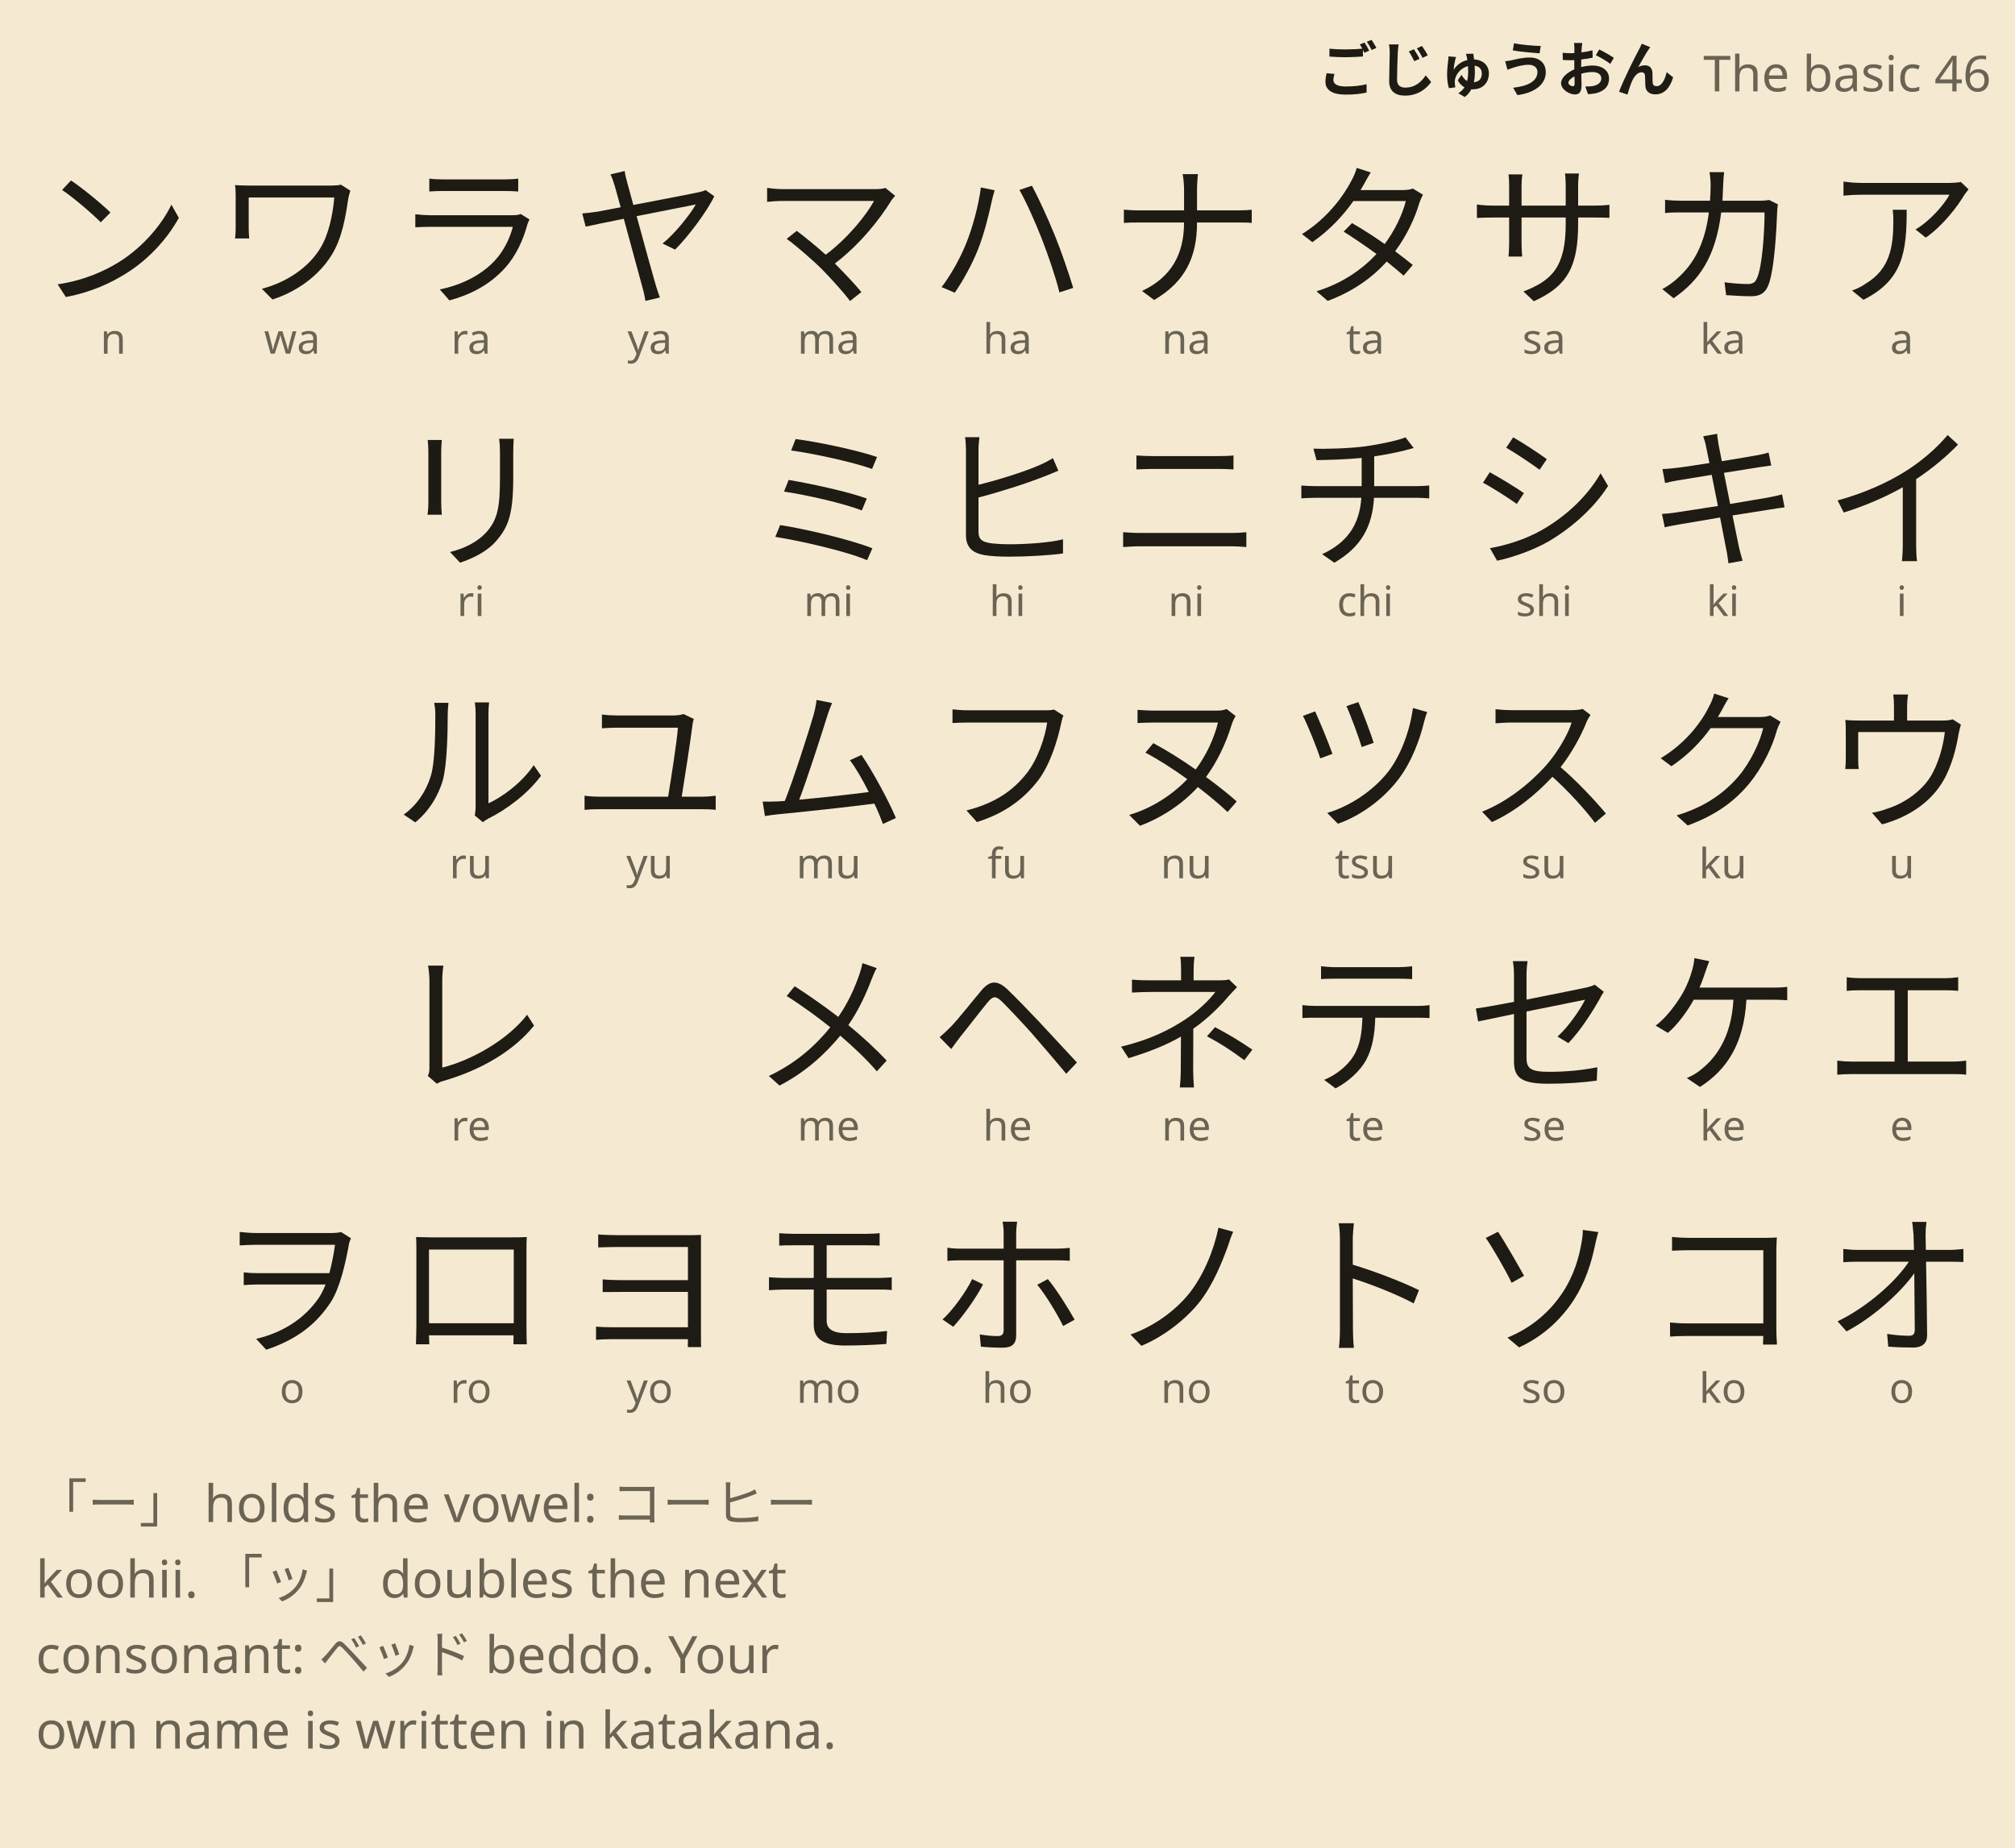
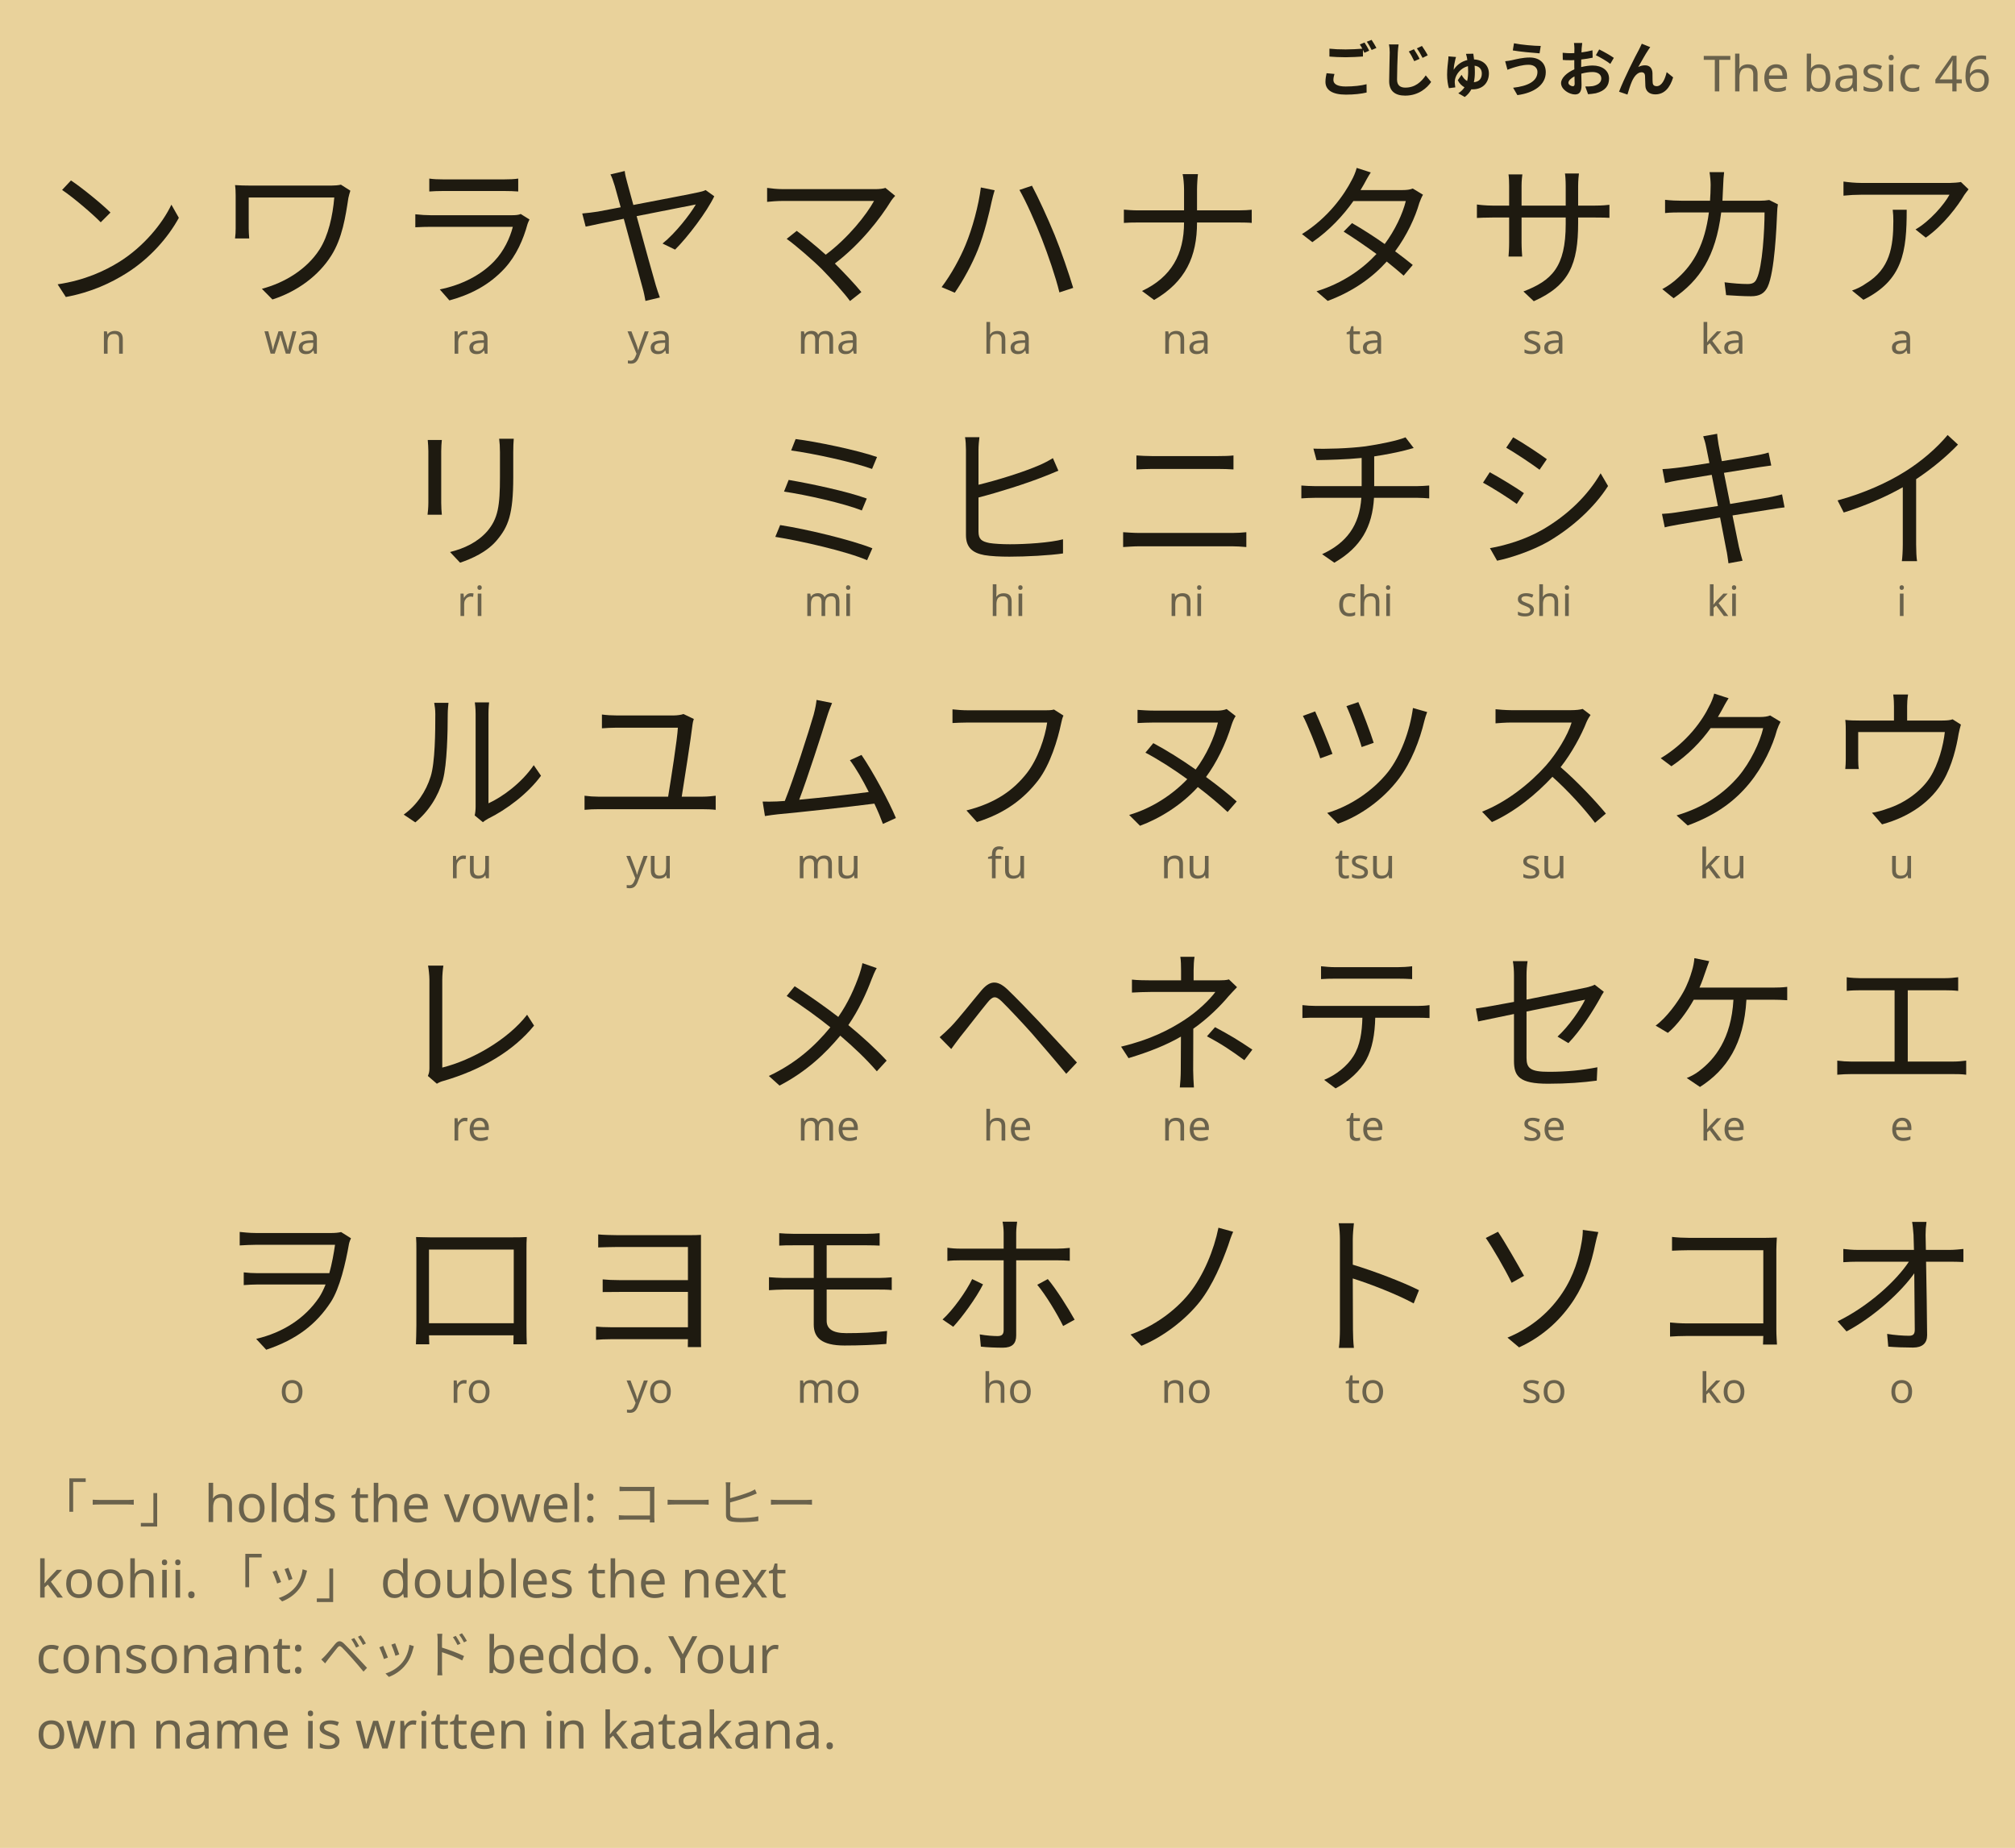
<svg xmlns="http://www.w3.org/2000/svg" viewBox="0 0 507 465" width="507" height="465" role="img" aria-label="Katakana chart">
-   <rect width="100%" height="100%" fill="#f5ead1" />
+   <rect width="100%" height="100%" fill="#e9d29b" />
  <g font-family="'UD Digi Kyokasho N-R','UD Digi Kyokasho NP-R','UD Digi Kyokasho NK-R','HGP教科書体','YuKyokasho Yoko',YuKyokasho,'Hiragino Sans','Hiragino Kaku Gothic ProN','Yu Gothic',YuGothic,Meiryo,sans-serif">
-     <text x="501.0" y="23.0" text-anchor="end" font-size="15" font-weight="700" fill="#1e1b14">ごじゅうおん<tspan font-family="Calibri,Carlito,'Segoe UI',Tahoma,Verdana,sans-serif" font-size="12.5" font-weight="400" fill="#6b6455" dx="7">The basic 46</tspan>
+     <text x="501.0" y="23.0" text-anchor="end" font-size="15" font-weight="700" fill="#1e1a10">ごじゅうおん<tspan font-family="Calibri,Carlito,'Segoe UI',Tahoma,Verdana,sans-serif" font-size="12.5" font-weight="400" fill="#6a624c" dx="7">The basic 46</tspan>
    </text>
-     <text x="478.5" y="74.0" text-anchor="middle" font-size="39" fill="#1e1b14">ア</text>
-     <text x="478.5" y="89.0" text-anchor="middle" font-family="Calibri,Carlito,'Segoe UI',Tahoma,Verdana,sans-serif" font-size="10.5" fill="#6b6455">a</text>
-     <text x="478.5" y="140.0" text-anchor="middle" font-size="39" fill="#1e1b14">イ</text>
-     <text x="478.5" y="155.0" text-anchor="middle" font-family="Calibri,Carlito,'Segoe UI',Tahoma,Verdana,sans-serif" font-size="10.5" fill="#6b6455">i</text>
-     <text x="478.5" y="206.0" text-anchor="middle" font-size="39" fill="#1e1b14">ウ</text>
-     <text x="478.5" y="221.0" text-anchor="middle" font-family="Calibri,Carlito,'Segoe UI',Tahoma,Verdana,sans-serif" font-size="10.5" fill="#6b6455">u</text>
-     <text x="478.5" y="272.0" text-anchor="middle" font-size="39" fill="#1e1b14">エ</text>
-     <text x="478.5" y="287.0" text-anchor="middle" font-family="Calibri,Carlito,'Segoe UI',Tahoma,Verdana,sans-serif" font-size="10.5" fill="#6b6455">e</text>
-     <text x="478.5" y="338.0" text-anchor="middle" font-size="39" fill="#1e1b14">オ</text>
-     <text x="478.5" y="353.0" text-anchor="middle" font-family="Calibri,Carlito,'Segoe UI',Tahoma,Verdana,sans-serif" font-size="10.5" fill="#6b6455">o</text>
-     <text x="433.5" y="74.0" text-anchor="middle" font-size="39" fill="#1e1b14">カ</text>
-     <text x="433.5" y="89.0" text-anchor="middle" font-family="Calibri,Carlito,'Segoe UI',Tahoma,Verdana,sans-serif" font-size="10.5" fill="#6b6455">ka</text>
-     <text x="433.5" y="140.0" text-anchor="middle" font-size="39" fill="#1e1b14">キ</text>
-     <text x="433.5" y="155.0" text-anchor="middle" font-family="Calibri,Carlito,'Segoe UI',Tahoma,Verdana,sans-serif" font-size="10.5" fill="#6b6455">ki</text>
-     <text x="433.5" y="206.0" text-anchor="middle" font-size="39" fill="#1e1b14">ク</text>
-     <text x="433.5" y="221.0" text-anchor="middle" font-family="Calibri,Carlito,'Segoe UI',Tahoma,Verdana,sans-serif" font-size="10.5" fill="#6b6455">ku</text>
-     <text x="433.5" y="272.0" text-anchor="middle" font-size="39" fill="#1e1b14">ケ</text>
-     <text x="433.5" y="287.0" text-anchor="middle" font-family="Calibri,Carlito,'Segoe UI',Tahoma,Verdana,sans-serif" font-size="10.5" fill="#6b6455">ke</text>
-     <text x="433.5" y="338.0" text-anchor="middle" font-size="39" fill="#1e1b14">コ</text>
-     <text x="433.5" y="353.0" text-anchor="middle" font-family="Calibri,Carlito,'Segoe UI',Tahoma,Verdana,sans-serif" font-size="10.5" fill="#6b6455">ko</text>
-     <text x="388.5" y="74.0" text-anchor="middle" font-size="39" fill="#1e1b14">サ</text>
-     <text x="388.5" y="89.0" text-anchor="middle" font-family="Calibri,Carlito,'Segoe UI',Tahoma,Verdana,sans-serif" font-size="10.5" fill="#6b6455">sa</text>
-     <text x="388.5" y="140.0" text-anchor="middle" font-size="39" fill="#1e1b14">シ</text>
-     <text x="388.5" y="155.0" text-anchor="middle" font-family="Calibri,Carlito,'Segoe UI',Tahoma,Verdana,sans-serif" font-size="10.5" fill="#6b6455">shi</text>
-     <text x="388.5" y="206.0" text-anchor="middle" font-size="39" fill="#1e1b14">ス</text>
-     <text x="388.5" y="221.0" text-anchor="middle" font-family="Calibri,Carlito,'Segoe UI',Tahoma,Verdana,sans-serif" font-size="10.5" fill="#6b6455">su</text>
-     <text x="388.5" y="272.0" text-anchor="middle" font-size="39" fill="#1e1b14">セ</text>
-     <text x="388.5" y="287.0" text-anchor="middle" font-family="Calibri,Carlito,'Segoe UI',Tahoma,Verdana,sans-serif" font-size="10.5" fill="#6b6455">se</text>
-     <text x="388.5" y="338.0" text-anchor="middle" font-size="39" fill="#1e1b14">ソ</text>
-     <text x="388.5" y="353.0" text-anchor="middle" font-family="Calibri,Carlito,'Segoe UI',Tahoma,Verdana,sans-serif" font-size="10.5" fill="#6b6455">so</text>
-     <text x="343.5" y="74.0" text-anchor="middle" font-size="39" fill="#1e1b14">タ</text>
-     <text x="343.5" y="89.0" text-anchor="middle" font-family="Calibri,Carlito,'Segoe UI',Tahoma,Verdana,sans-serif" font-size="10.5" fill="#6b6455">ta</text>
-     <text x="343.5" y="140.0" text-anchor="middle" font-size="39" fill="#1e1b14">チ</text>
-     <text x="343.5" y="155.0" text-anchor="middle" font-family="Calibri,Carlito,'Segoe UI',Tahoma,Verdana,sans-serif" font-size="10.5" fill="#6b6455">chi</text>
-     <text x="343.5" y="206.0" text-anchor="middle" font-size="39" fill="#1e1b14">ツ</text>
-     <text x="343.5" y="221.0" text-anchor="middle" font-family="Calibri,Carlito,'Segoe UI',Tahoma,Verdana,sans-serif" font-size="10.5" fill="#6b6455">tsu</text>
-     <text x="343.5" y="272.0" text-anchor="middle" font-size="39" fill="#1e1b14">テ</text>
-     <text x="343.5" y="287.0" text-anchor="middle" font-family="Calibri,Carlito,'Segoe UI',Tahoma,Verdana,sans-serif" font-size="10.5" fill="#6b6455">te</text>
-     <text x="343.5" y="338.0" text-anchor="middle" font-size="39" fill="#1e1b14">ト</text>
-     <text x="343.5" y="353.0" text-anchor="middle" font-family="Calibri,Carlito,'Segoe UI',Tahoma,Verdana,sans-serif" font-size="10.5" fill="#6b6455">to</text>
-     <text x="298.5" y="74.0" text-anchor="middle" font-size="39" fill="#1e1b14">ナ</text>
-     <text x="298.5" y="89.0" text-anchor="middle" font-family="Calibri,Carlito,'Segoe UI',Tahoma,Verdana,sans-serif" font-size="10.5" fill="#6b6455">na</text>
-     <text x="298.5" y="140.0" text-anchor="middle" font-size="39" fill="#1e1b14">ニ</text>
-     <text x="298.5" y="155.0" text-anchor="middle" font-family="Calibri,Carlito,'Segoe UI',Tahoma,Verdana,sans-serif" font-size="10.5" fill="#6b6455">ni</text>
-     <text x="298.5" y="206.0" text-anchor="middle" font-size="39" fill="#1e1b14">ヌ</text>
-     <text x="298.5" y="221.0" text-anchor="middle" font-family="Calibri,Carlito,'Segoe UI',Tahoma,Verdana,sans-serif" font-size="10.5" fill="#6b6455">nu</text>
-     <text x="298.5" y="272.0" text-anchor="middle" font-size="39" fill="#1e1b14">ネ</text>
-     <text x="298.5" y="287.0" text-anchor="middle" font-family="Calibri,Carlito,'Segoe UI',Tahoma,Verdana,sans-serif" font-size="10.5" fill="#6b6455">ne</text>
-     <text x="298.5" y="338.0" text-anchor="middle" font-size="39" fill="#1e1b14">ノ</text>
-     <text x="298.5" y="353.0" text-anchor="middle" font-family="Calibri,Carlito,'Segoe UI',Tahoma,Verdana,sans-serif" font-size="10.5" fill="#6b6455">no</text>
-     <text x="253.5" y="74.0" text-anchor="middle" font-size="39" fill="#1e1b14">ハ</text>
-     <text x="253.5" y="89.0" text-anchor="middle" font-family="Calibri,Carlito,'Segoe UI',Tahoma,Verdana,sans-serif" font-size="10.5" fill="#6b6455">ha</text>
-     <text x="253.5" y="140.0" text-anchor="middle" font-size="39" fill="#1e1b14">ヒ</text>
-     <text x="253.5" y="155.0" text-anchor="middle" font-family="Calibri,Carlito,'Segoe UI',Tahoma,Verdana,sans-serif" font-size="10.5" fill="#6b6455">hi</text>
-     <text x="253.5" y="206.0" text-anchor="middle" font-size="39" fill="#1e1b14">フ</text>
-     <text x="253.5" y="221.0" text-anchor="middle" font-family="Calibri,Carlito,'Segoe UI',Tahoma,Verdana,sans-serif" font-size="10.5" fill="#6b6455">fu</text>
-     <text x="253.5" y="272.0" text-anchor="middle" font-size="39" fill="#1e1b14">ヘ</text>
-     <text x="253.5" y="287.0" text-anchor="middle" font-family="Calibri,Carlito,'Segoe UI',Tahoma,Verdana,sans-serif" font-size="10.5" fill="#6b6455">he</text>
-     <text x="253.5" y="338.0" text-anchor="middle" font-size="39" fill="#1e1b14">ホ</text>
-     <text x="253.5" y="353.0" text-anchor="middle" font-family="Calibri,Carlito,'Segoe UI',Tahoma,Verdana,sans-serif" font-size="10.5" fill="#6b6455">ho</text>
-     <text x="208.5" y="74.0" text-anchor="middle" font-size="39" fill="#1e1b14">マ</text>
-     <text x="208.5" y="89.0" text-anchor="middle" font-family="Calibri,Carlito,'Segoe UI',Tahoma,Verdana,sans-serif" font-size="10.5" fill="#6b6455">ma</text>
-     <text x="208.5" y="140.0" text-anchor="middle" font-size="39" fill="#1e1b14">ミ</text>
-     <text x="208.5" y="155.0" text-anchor="middle" font-family="Calibri,Carlito,'Segoe UI',Tahoma,Verdana,sans-serif" font-size="10.5" fill="#6b6455">mi</text>
-     <text x="208.5" y="206.0" text-anchor="middle" font-size="39" fill="#1e1b14">ム</text>
-     <text x="208.5" y="221.0" text-anchor="middle" font-family="Calibri,Carlito,'Segoe UI',Tahoma,Verdana,sans-serif" font-size="10.5" fill="#6b6455">mu</text>
-     <text x="208.5" y="272.0" text-anchor="middle" font-size="39" fill="#1e1b14">メ</text>
-     <text x="208.5" y="287.0" text-anchor="middle" font-family="Calibri,Carlito,'Segoe UI',Tahoma,Verdana,sans-serif" font-size="10.5" fill="#6b6455">me</text>
-     <text x="208.5" y="338.0" text-anchor="middle" font-size="39" fill="#1e1b14">モ</text>
-     <text x="208.5" y="353.0" text-anchor="middle" font-family="Calibri,Carlito,'Segoe UI',Tahoma,Verdana,sans-serif" font-size="10.5" fill="#6b6455">mo</text>
-     <text x="163.5" y="74.0" text-anchor="middle" font-size="39" fill="#1e1b14">ヤ</text>
-     <text x="163.5" y="89.0" text-anchor="middle" font-family="Calibri,Carlito,'Segoe UI',Tahoma,Verdana,sans-serif" font-size="10.5" fill="#6b6455">ya</text>
-     <text x="163.5" y="206.0" text-anchor="middle" font-size="39" fill="#1e1b14">ユ</text>
-     <text x="163.5" y="221.0" text-anchor="middle" font-family="Calibri,Carlito,'Segoe UI',Tahoma,Verdana,sans-serif" font-size="10.5" fill="#6b6455">yu</text>
-     <text x="163.5" y="338.0" text-anchor="middle" font-size="39" fill="#1e1b14">ヨ</text>
-     <text x="163.5" y="353.0" text-anchor="middle" font-family="Calibri,Carlito,'Segoe UI',Tahoma,Verdana,sans-serif" font-size="10.5" fill="#6b6455">yo</text>
-     <text x="118.5" y="74.0" text-anchor="middle" font-size="39" fill="#1e1b14">ラ</text>
-     <text x="118.5" y="89.0" text-anchor="middle" font-family="Calibri,Carlito,'Segoe UI',Tahoma,Verdana,sans-serif" font-size="10.5" fill="#6b6455">ra</text>
-     <text x="118.5" y="140.0" text-anchor="middle" font-size="39" fill="#1e1b14">リ</text>
-     <text x="118.5" y="155.0" text-anchor="middle" font-family="Calibri,Carlito,'Segoe UI',Tahoma,Verdana,sans-serif" font-size="10.5" fill="#6b6455">ri</text>
-     <text x="118.5" y="206.0" text-anchor="middle" font-size="39" fill="#1e1b14">ル</text>
-     <text x="118.5" y="221.0" text-anchor="middle" font-family="Calibri,Carlito,'Segoe UI',Tahoma,Verdana,sans-serif" font-size="10.5" fill="#6b6455">ru</text>
-     <text x="118.5" y="272.0" text-anchor="middle" font-size="39" fill="#1e1b14">レ</text>
-     <text x="118.5" y="287.0" text-anchor="middle" font-family="Calibri,Carlito,'Segoe UI',Tahoma,Verdana,sans-serif" font-size="10.5" fill="#6b6455">re</text>
-     <text x="118.5" y="338.0" text-anchor="middle" font-size="39" fill="#1e1b14">ロ</text>
-     <text x="118.5" y="353.0" text-anchor="middle" font-family="Calibri,Carlito,'Segoe UI',Tahoma,Verdana,sans-serif" font-size="10.5" fill="#6b6455">ro</text>
-     <text x="73.5" y="74.0" text-anchor="middle" font-size="39" fill="#1e1b14">ワ</text>
-     <text x="73.5" y="89.0" text-anchor="middle" font-family="Calibri,Carlito,'Segoe UI',Tahoma,Verdana,sans-serif" font-size="10.5" fill="#6b6455">wa</text>
-     <text x="73.5" y="338.0" text-anchor="middle" font-size="39" fill="#1e1b14">ヲ</text>
-     <text x="73.5" y="353.0" text-anchor="middle" font-family="Calibri,Carlito,'Segoe UI',Tahoma,Verdana,sans-serif" font-size="10.5" fill="#6b6455">o</text>
-     <text x="28.5" y="74.0" text-anchor="middle" font-size="39" fill="#1e1b14">ン</text>
-     <text x="28.5" y="89.0" text-anchor="middle" font-family="Calibri,Carlito,'Segoe UI',Tahoma,Verdana,sans-serif" font-size="10.5" fill="#6b6455">n</text>
-     <text x="9.0" y="383.0" font-family="Calibri,Carlito,'Segoe UI',Tahoma,Verdana,sans-serif" font-size="13" fill="#6b6455">「ー」 holds the vowel: コーヒー</text>
-     <text x="9.0" y="402.0" font-family="Calibri,Carlito,'Segoe UI',Tahoma,Verdana,sans-serif" font-size="13" fill="#6b6455">koohii. 「ッ」 doubles the next</text>
-     <text x="9.0" y="421.0" font-family="Calibri,Carlito,'Segoe UI',Tahoma,Verdana,sans-serif" font-size="13" fill="#6b6455">consonant: ベッド beddo. Your</text>
-     <text x="9.0" y="440.0" font-family="Calibri,Carlito,'Segoe UI',Tahoma,Verdana,sans-serif" font-size="13" fill="#6b6455">own name is written in katakana.</text>
+     <text x="478.5" y="74.0" text-anchor="middle" font-size="39" fill="#1e1a10">ア</text>
+     <text x="478.5" y="89.0" text-anchor="middle" font-family="Calibri,Carlito,'Segoe UI',Tahoma,Verdana,sans-serif" font-size="10.5" fill="#6a624c">a</text>
+     <text x="478.5" y="140.0" text-anchor="middle" font-size="39" fill="#1e1a10">イ</text>
+     <text x="478.5" y="155.0" text-anchor="middle" font-family="Calibri,Carlito,'Segoe UI',Tahoma,Verdana,sans-serif" font-size="10.5" fill="#6a624c">i</text>
+     <text x="478.5" y="206.0" text-anchor="middle" font-size="39" fill="#1e1a10">ウ</text>
+     <text x="478.5" y="221.0" text-anchor="middle" font-family="Calibri,Carlito,'Segoe UI',Tahoma,Verdana,sans-serif" font-size="10.5" fill="#6a624c">u</text>
+     <text x="478.5" y="272.0" text-anchor="middle" font-size="39" fill="#1e1a10">エ</text>
+     <text x="478.5" y="287.0" text-anchor="middle" font-family="Calibri,Carlito,'Segoe UI',Tahoma,Verdana,sans-serif" font-size="10.5" fill="#6a624c">e</text>
+     <text x="478.5" y="338.0" text-anchor="middle" font-size="39" fill="#1e1a10">オ</text>
+     <text x="478.5" y="353.0" text-anchor="middle" font-family="Calibri,Carlito,'Segoe UI',Tahoma,Verdana,sans-serif" font-size="10.5" fill="#6a624c">o</text>
+     <text x="433.5" y="74.0" text-anchor="middle" font-size="39" fill="#1e1a10">カ</text>
+     <text x="433.5" y="89.0" text-anchor="middle" font-family="Calibri,Carlito,'Segoe UI',Tahoma,Verdana,sans-serif" font-size="10.5" fill="#6a624c">ka</text>
+     <text x="433.5" y="140.0" text-anchor="middle" font-size="39" fill="#1e1a10">キ</text>
+     <text x="433.5" y="155.0" text-anchor="middle" font-family="Calibri,Carlito,'Segoe UI',Tahoma,Verdana,sans-serif" font-size="10.5" fill="#6a624c">ki</text>
+     <text x="433.5" y="206.0" text-anchor="middle" font-size="39" fill="#1e1a10">ク</text>
+     <text x="433.5" y="221.0" text-anchor="middle" font-family="Calibri,Carlito,'Segoe UI',Tahoma,Verdana,sans-serif" font-size="10.5" fill="#6a624c">ku</text>
+     <text x="433.5" y="272.0" text-anchor="middle" font-size="39" fill="#1e1a10">ケ</text>
+     <text x="433.5" y="287.0" text-anchor="middle" font-family="Calibri,Carlito,'Segoe UI',Tahoma,Verdana,sans-serif" font-size="10.5" fill="#6a624c">ke</text>
+     <text x="433.5" y="338.0" text-anchor="middle" font-size="39" fill="#1e1a10">コ</text>
+     <text x="433.5" y="353.0" text-anchor="middle" font-family="Calibri,Carlito,'Segoe UI',Tahoma,Verdana,sans-serif" font-size="10.5" fill="#6a624c">ko</text>
+     <text x="388.5" y="74.0" text-anchor="middle" font-size="39" fill="#1e1a10">サ</text>
+     <text x="388.5" y="89.0" text-anchor="middle" font-family="Calibri,Carlito,'Segoe UI',Tahoma,Verdana,sans-serif" font-size="10.5" fill="#6a624c">sa</text>
+     <text x="388.5" y="140.0" text-anchor="middle" font-size="39" fill="#1e1a10">シ</text>
+     <text x="388.5" y="155.0" text-anchor="middle" font-family="Calibri,Carlito,'Segoe UI',Tahoma,Verdana,sans-serif" font-size="10.5" fill="#6a624c">shi</text>
+     <text x="388.5" y="206.0" text-anchor="middle" font-size="39" fill="#1e1a10">ス</text>
+     <text x="388.5" y="221.0" text-anchor="middle" font-family="Calibri,Carlito,'Segoe UI',Tahoma,Verdana,sans-serif" font-size="10.5" fill="#6a624c">su</text>
+     <text x="388.5" y="272.0" text-anchor="middle" font-size="39" fill="#1e1a10">セ</text>
+     <text x="388.5" y="287.0" text-anchor="middle" font-family="Calibri,Carlito,'Segoe UI',Tahoma,Verdana,sans-serif" font-size="10.5" fill="#6a624c">se</text>
+     <text x="388.5" y="338.0" text-anchor="middle" font-size="39" fill="#1e1a10">ソ</text>
+     <text x="388.5" y="353.0" text-anchor="middle" font-family="Calibri,Carlito,'Segoe UI',Tahoma,Verdana,sans-serif" font-size="10.5" fill="#6a624c">so</text>
+     <text x="343.5" y="74.0" text-anchor="middle" font-size="39" fill="#1e1a10">タ</text>
+     <text x="343.5" y="89.0" text-anchor="middle" font-family="Calibri,Carlito,'Segoe UI',Tahoma,Verdana,sans-serif" font-size="10.5" fill="#6a624c">ta</text>
+     <text x="343.5" y="140.0" text-anchor="middle" font-size="39" fill="#1e1a10">チ</text>
+     <text x="343.5" y="155.0" text-anchor="middle" font-family="Calibri,Carlito,'Segoe UI',Tahoma,Verdana,sans-serif" font-size="10.5" fill="#6a624c">chi</text>
+     <text x="343.5" y="206.0" text-anchor="middle" font-size="39" fill="#1e1a10">ツ</text>
+     <text x="343.5" y="221.0" text-anchor="middle" font-family="Calibri,Carlito,'Segoe UI',Tahoma,Verdana,sans-serif" font-size="10.5" fill="#6a624c">tsu</text>
+     <text x="343.5" y="272.0" text-anchor="middle" font-size="39" fill="#1e1a10">テ</text>
+     <text x="343.5" y="287.0" text-anchor="middle" font-family="Calibri,Carlito,'Segoe UI',Tahoma,Verdana,sans-serif" font-size="10.5" fill="#6a624c">te</text>
+     <text x="343.5" y="338.0" text-anchor="middle" font-size="39" fill="#1e1a10">ト</text>
+     <text x="343.5" y="353.0" text-anchor="middle" font-family="Calibri,Carlito,'Segoe UI',Tahoma,Verdana,sans-serif" font-size="10.5" fill="#6a624c">to</text>
+     <text x="298.5" y="74.0" text-anchor="middle" font-size="39" fill="#1e1a10">ナ</text>
+     <text x="298.5" y="89.0" text-anchor="middle" font-family="Calibri,Carlito,'Segoe UI',Tahoma,Verdana,sans-serif" font-size="10.5" fill="#6a624c">na</text>
+     <text x="298.5" y="140.0" text-anchor="middle" font-size="39" fill="#1e1a10">ニ</text>
+     <text x="298.5" y="155.0" text-anchor="middle" font-family="Calibri,Carlito,'Segoe UI',Tahoma,Verdana,sans-serif" font-size="10.5" fill="#6a624c">ni</text>
+     <text x="298.5" y="206.0" text-anchor="middle" font-size="39" fill="#1e1a10">ヌ</text>
+     <text x="298.5" y="221.0" text-anchor="middle" font-family="Calibri,Carlito,'Segoe UI',Tahoma,Verdana,sans-serif" font-size="10.5" fill="#6a624c">nu</text>
+     <text x="298.5" y="272.0" text-anchor="middle" font-size="39" fill="#1e1a10">ネ</text>
+     <text x="298.5" y="287.0" text-anchor="middle" font-family="Calibri,Carlito,'Segoe UI',Tahoma,Verdana,sans-serif" font-size="10.5" fill="#6a624c">ne</text>
+     <text x="298.5" y="338.0" text-anchor="middle" font-size="39" fill="#1e1a10">ノ</text>
+     <text x="298.5" y="353.0" text-anchor="middle" font-family="Calibri,Carlito,'Segoe UI',Tahoma,Verdana,sans-serif" font-size="10.5" fill="#6a624c">no</text>
+     <text x="253.5" y="74.0" text-anchor="middle" font-size="39" fill="#1e1a10">ハ</text>
+     <text x="253.5" y="89.0" text-anchor="middle" font-family="Calibri,Carlito,'Segoe UI',Tahoma,Verdana,sans-serif" font-size="10.5" fill="#6a624c">ha</text>
+     <text x="253.5" y="140.0" text-anchor="middle" font-size="39" fill="#1e1a10">ヒ</text>
+     <text x="253.5" y="155.0" text-anchor="middle" font-family="Calibri,Carlito,'Segoe UI',Tahoma,Verdana,sans-serif" font-size="10.5" fill="#6a624c">hi</text>
+     <text x="253.5" y="206.0" text-anchor="middle" font-size="39" fill="#1e1a10">フ</text>
+     <text x="253.5" y="221.0" text-anchor="middle" font-family="Calibri,Carlito,'Segoe UI',Tahoma,Verdana,sans-serif" font-size="10.5" fill="#6a624c">fu</text>
+     <text x="253.5" y="272.0" text-anchor="middle" font-size="39" fill="#1e1a10">ヘ</text>
+     <text x="253.5" y="287.0" text-anchor="middle" font-family="Calibri,Carlito,'Segoe UI',Tahoma,Verdana,sans-serif" font-size="10.5" fill="#6a624c">he</text>
+     <text x="253.5" y="338.0" text-anchor="middle" font-size="39" fill="#1e1a10">ホ</text>
+     <text x="253.5" y="353.0" text-anchor="middle" font-family="Calibri,Carlito,'Segoe UI',Tahoma,Verdana,sans-serif" font-size="10.5" fill="#6a624c">ho</text>
+     <text x="208.5" y="74.0" text-anchor="middle" font-size="39" fill="#1e1a10">マ</text>
+     <text x="208.5" y="89.0" text-anchor="middle" font-family="Calibri,Carlito,'Segoe UI',Tahoma,Verdana,sans-serif" font-size="10.5" fill="#6a624c">ma</text>
+     <text x="208.5" y="140.0" text-anchor="middle" font-size="39" fill="#1e1a10">ミ</text>
+     <text x="208.5" y="155.0" text-anchor="middle" font-family="Calibri,Carlito,'Segoe UI',Tahoma,Verdana,sans-serif" font-size="10.5" fill="#6a624c">mi</text>
+     <text x="208.5" y="206.0" text-anchor="middle" font-size="39" fill="#1e1a10">ム</text>
+     <text x="208.5" y="221.0" text-anchor="middle" font-family="Calibri,Carlito,'Segoe UI',Tahoma,Verdana,sans-serif" font-size="10.5" fill="#6a624c">mu</text>
+     <text x="208.5" y="272.0" text-anchor="middle" font-size="39" fill="#1e1a10">メ</text>
+     <text x="208.5" y="287.0" text-anchor="middle" font-family="Calibri,Carlito,'Segoe UI',Tahoma,Verdana,sans-serif" font-size="10.5" fill="#6a624c">me</text>
+     <text x="208.5" y="338.0" text-anchor="middle" font-size="39" fill="#1e1a10">モ</text>
+     <text x="208.5" y="353.0" text-anchor="middle" font-family="Calibri,Carlito,'Segoe UI',Tahoma,Verdana,sans-serif" font-size="10.5" fill="#6a624c">mo</text>
+     <text x="163.5" y="74.0" text-anchor="middle" font-size="39" fill="#1e1a10">ヤ</text>
+     <text x="163.5" y="89.0" text-anchor="middle" font-family="Calibri,Carlito,'Segoe UI',Tahoma,Verdana,sans-serif" font-size="10.5" fill="#6a624c">ya</text>
+     <text x="163.5" y="206.0" text-anchor="middle" font-size="39" fill="#1e1a10">ユ</text>
+     <text x="163.5" y="221.0" text-anchor="middle" font-family="Calibri,Carlito,'Segoe UI',Tahoma,Verdana,sans-serif" font-size="10.5" fill="#6a624c">yu</text>
+     <text x="163.5" y="338.0" text-anchor="middle" font-size="39" fill="#1e1a10">ヨ</text>
+     <text x="163.5" y="353.0" text-anchor="middle" font-family="Calibri,Carlito,'Segoe UI',Tahoma,Verdana,sans-serif" font-size="10.5" fill="#6a624c">yo</text>
+     <text x="118.5" y="74.0" text-anchor="middle" font-size="39" fill="#1e1a10">ラ</text>
+     <text x="118.5" y="89.0" text-anchor="middle" font-family="Calibri,Carlito,'Segoe UI',Tahoma,Verdana,sans-serif" font-size="10.5" fill="#6a624c">ra</text>
+     <text x="118.5" y="140.0" text-anchor="middle" font-size="39" fill="#1e1a10">リ</text>
+     <text x="118.5" y="155.0" text-anchor="middle" font-family="Calibri,Carlito,'Segoe UI',Tahoma,Verdana,sans-serif" font-size="10.5" fill="#6a624c">ri</text>
+     <text x="118.5" y="206.0" text-anchor="middle" font-size="39" fill="#1e1a10">ル</text>
+     <text x="118.5" y="221.0" text-anchor="middle" font-family="Calibri,Carlito,'Segoe UI',Tahoma,Verdana,sans-serif" font-size="10.5" fill="#6a624c">ru</text>
+     <text x="118.5" y="272.0" text-anchor="middle" font-size="39" fill="#1e1a10">レ</text>
+     <text x="118.5" y="287.0" text-anchor="middle" font-family="Calibri,Carlito,'Segoe UI',Tahoma,Verdana,sans-serif" font-size="10.5" fill="#6a624c">re</text>
+     <text x="118.5" y="338.0" text-anchor="middle" font-size="39" fill="#1e1a10">ロ</text>
+     <text x="118.5" y="353.0" text-anchor="middle" font-family="Calibri,Carlito,'Segoe UI',Tahoma,Verdana,sans-serif" font-size="10.5" fill="#6a624c">ro</text>
+     <text x="73.5" y="74.0" text-anchor="middle" font-size="39" fill="#1e1a10">ワ</text>
+     <text x="73.5" y="89.0" text-anchor="middle" font-family="Calibri,Carlito,'Segoe UI',Tahoma,Verdana,sans-serif" font-size="10.5" fill="#6a624c">wa</text>
+     <text x="73.5" y="338.0" text-anchor="middle" font-size="39" fill="#1e1a10">ヲ</text>
+     <text x="73.5" y="353.0" text-anchor="middle" font-family="Calibri,Carlito,'Segoe UI',Tahoma,Verdana,sans-serif" font-size="10.5" fill="#6a624c">o</text>
+     <text x="28.5" y="74.0" text-anchor="middle" font-size="39" fill="#1e1a10">ン</text>
+     <text x="28.5" y="89.0" text-anchor="middle" font-family="Calibri,Carlito,'Segoe UI',Tahoma,Verdana,sans-serif" font-size="10.5" fill="#6a624c">n</text>
+     <text x="9.0" y="383.0" font-family="Calibri,Carlito,'Segoe UI',Tahoma,Verdana,sans-serif" font-size="13" fill="#6a624c">「ー」 holds the vowel: コーヒー</text>
+     <text x="9.0" y="402.0" font-family="Calibri,Carlito,'Segoe UI',Tahoma,Verdana,sans-serif" font-size="13" fill="#6a624c">koohii. 「ッ」 doubles the next</text>
+     <text x="9.0" y="421.0" font-family="Calibri,Carlito,'Segoe UI',Tahoma,Verdana,sans-serif" font-size="13" fill="#6a624c">consonant: ベッド beddo. Your</text>
+     <text x="9.0" y="440.0" font-family="Calibri,Carlito,'Segoe UI',Tahoma,Verdana,sans-serif" font-size="13" fill="#6a624c">own name is written in katakana.</text>
  </g>
</svg>
